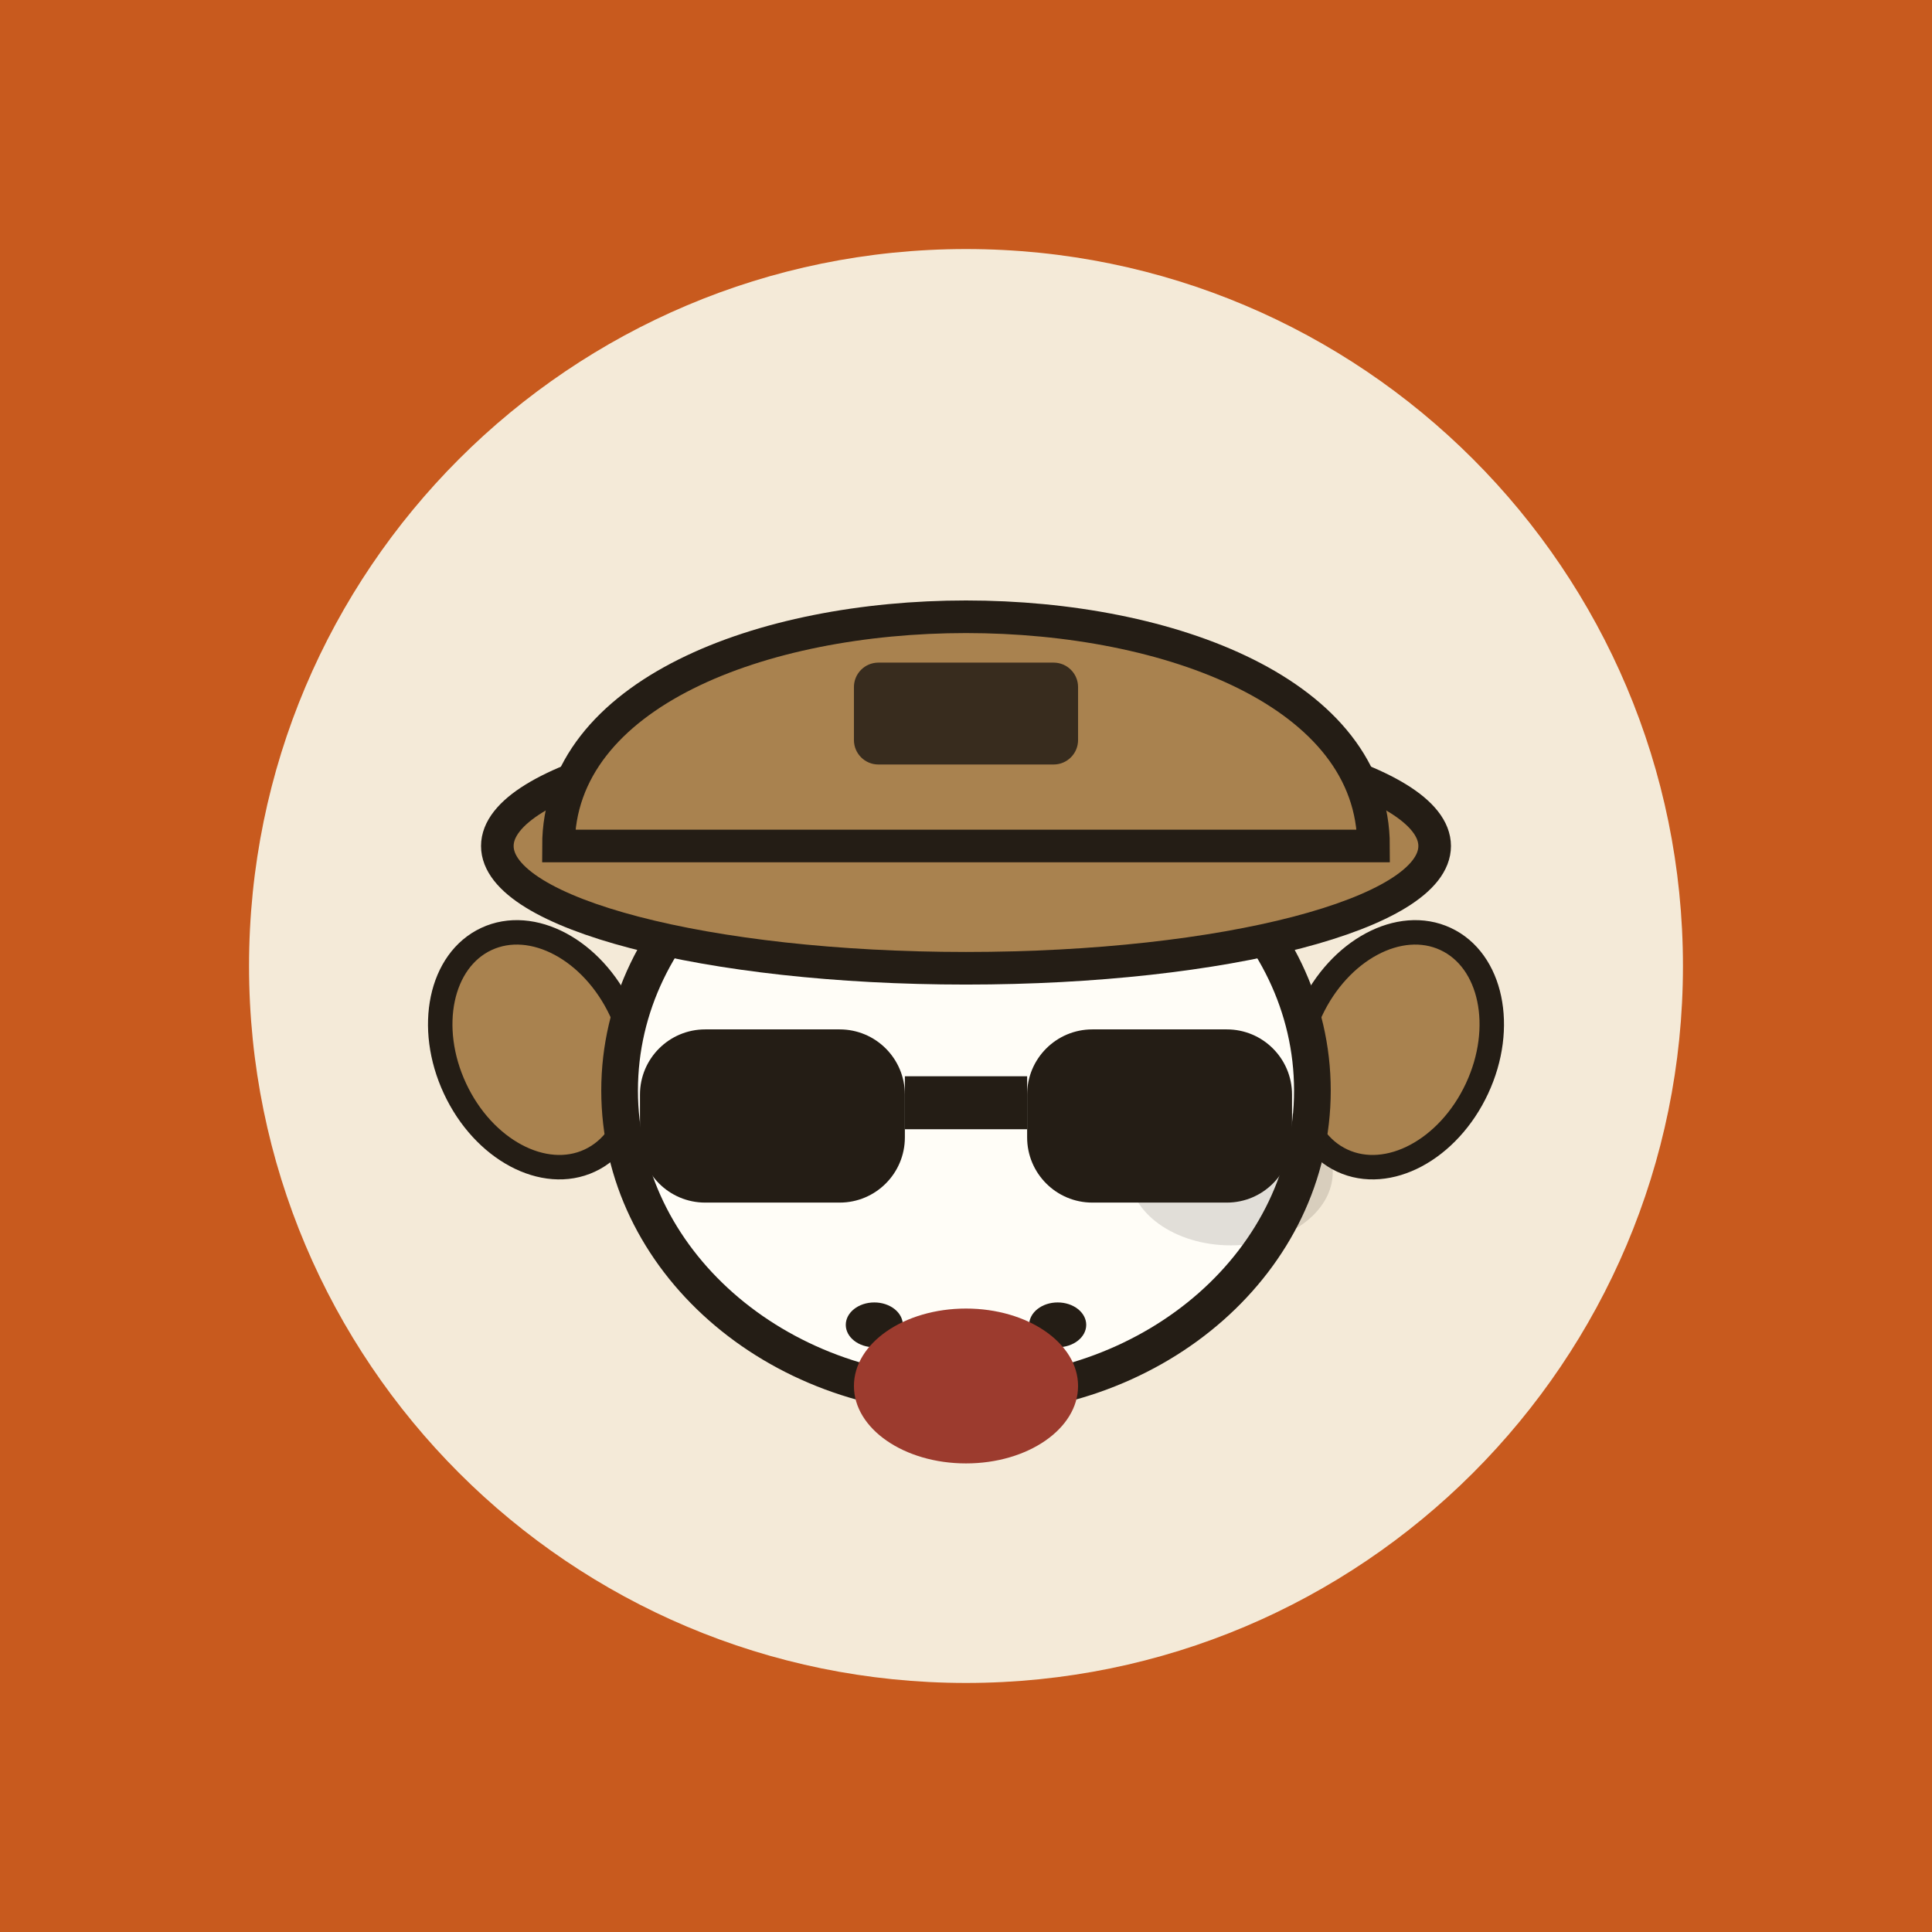
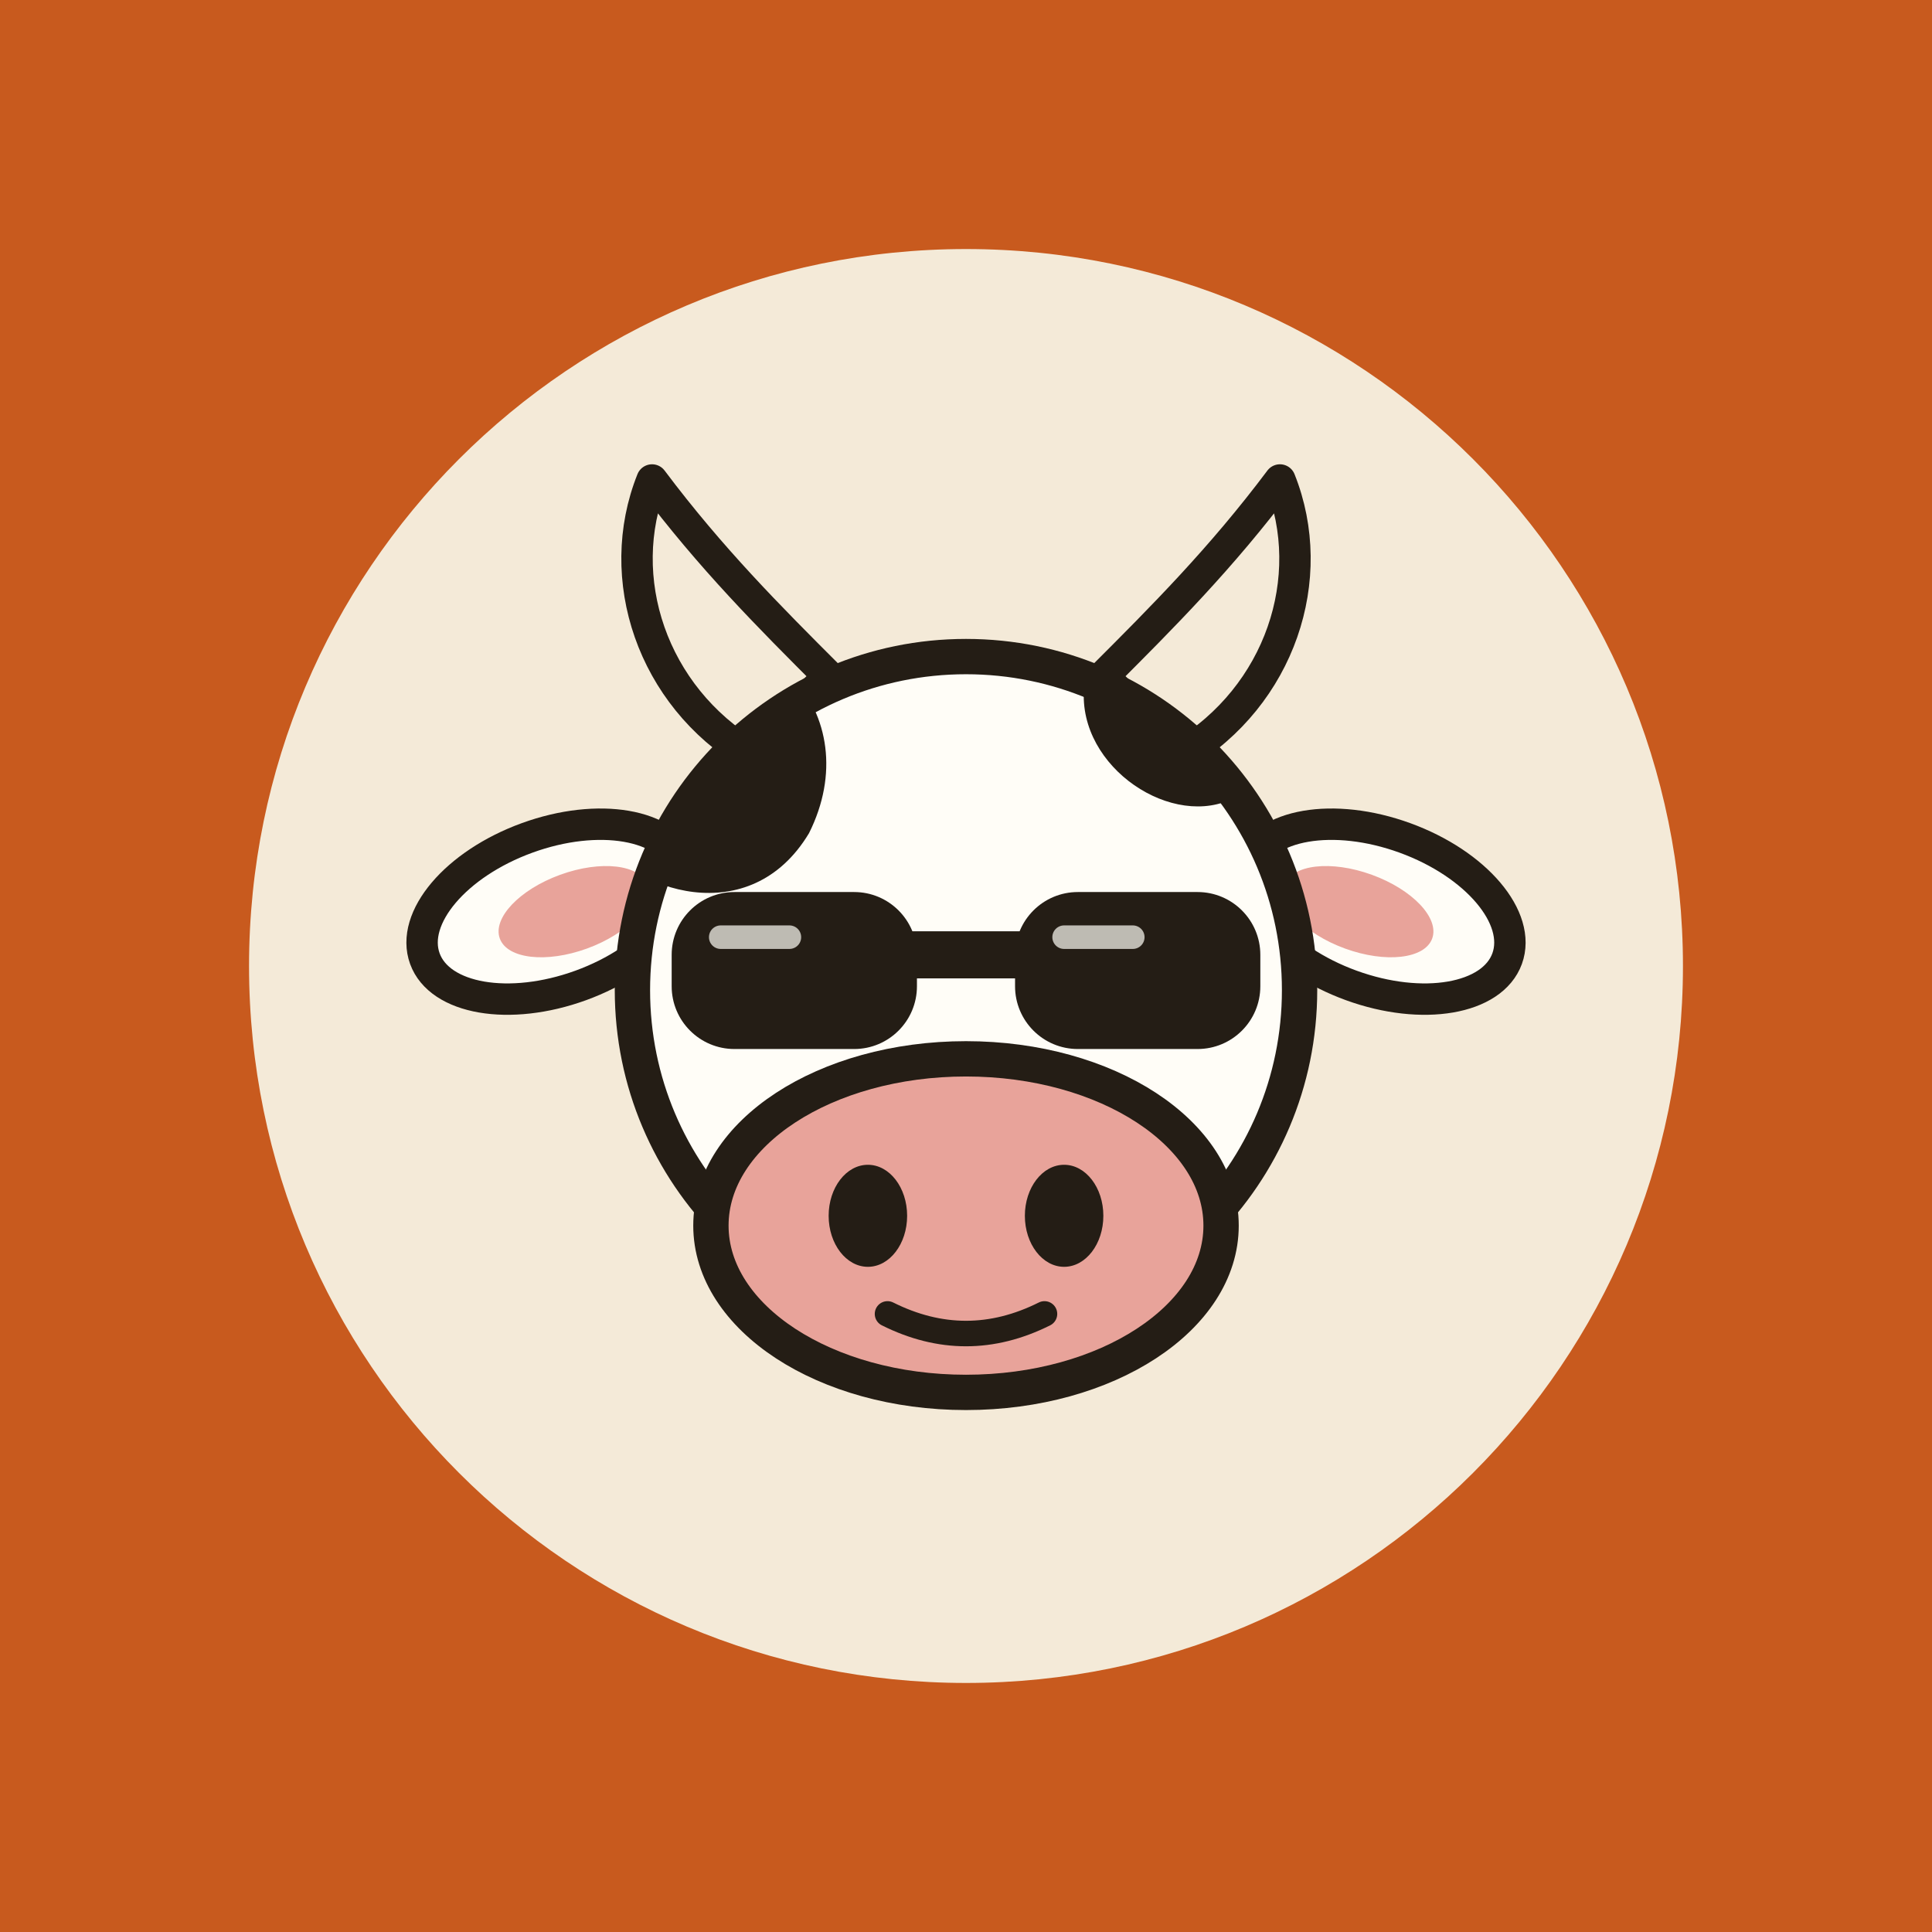
<svg xmlns="http://www.w3.org/2000/svg" viewBox="0 0 512 512">
  <rect width="512" height="512" fill="#c85a1e" />
  <circle cx="256" cy="256" r="190" fill="#f4ead8" />
-   <g transform="translate(256 262) scale(5.4) translate(-30 -32)">
-     <ellipse cx="9" cy="35" rx="4.5" ry="6" transform="rotate(-25 9 35)" fill="#a9824f" stroke="#241d15" stroke-width="1.2" />
-     <ellipse cx="51" cy="35" rx="4.5" ry="6" transform="rotate(25 51 35)" fill="#a9824f" stroke="#241d15" stroke-width="1.2" />
-     <ellipse cx="30" cy="37" rx="17" ry="15" fill="#fffdf7" stroke="#241d15" stroke-width="1.8" />
-     <ellipse cx="43" cy="41" rx="5" ry="3.6" fill="#241d15" opacity="0.14" />
-     <ellipse cx="30" cy="25" rx="23" ry="6" fill="#a9824f" stroke="#241d15" stroke-width="1.6" />
-     <path d="M10,25 C10,10 50,10 50,25 Z" fill="#a9824f" stroke="#241d15" stroke-width="1.6" />
-     <rect x="24.5" y="16" width="11" height="5" rx="1.2" fill="#241d15" opacity="0.85" />
-     <rect x="14" y="34" width="13" height="8.5" rx="3.2" fill="#241d15" />
-     <rect x="33" y="34" width="13" height="8.5" rx="3.2" fill="#241d15" />
-     <rect x="27" y="36.3" width="6" height="2.6" fill="#241d15" />
-     <ellipse cx="25.5" cy="48.5" rx="1.4" ry="1.1" fill="#241d15" />
-     <ellipse cx="34.5" cy="48.5" rx="1.4" ry="1.1" fill="#241d15" />
-     <ellipse cx="30" cy="51.5" rx="5.5" ry="3.8" fill="#9c3b2e" />
+   <g transform="translate(100 96) scale(5.2)">
+     <defs>
+       <clipPath id="headClip">
+         <ellipse cx="30" cy="32" rx="17" ry="17" />
+       </clipPath>
+     </defs>
+     <path d="M19,20 C14,17 12,11 14,6 C17,10 20,13 23,16 Z" fill="#f4ead8" stroke="#241d15" stroke-width="1.6" stroke-linejoin="round" />
+     <path d="M41,20 C46,17 48,11 46,6 C43,10 40,13 37,16 Z" fill="#f4ead8" stroke="#241d15" stroke-width="1.6" stroke-linejoin="round" />
+     <ellipse cx="9" cy="28" rx="7" ry="4" transform="rotate(-20 9 28)" fill="#fffdf7" stroke="#241d15" stroke-width="1.6" />
+     <ellipse cx="10" cy="28" rx="4" ry="2" transform="rotate(-20 10 28)" fill="#e8a39a" />
+     <ellipse cx="51" cy="28" rx="7" ry="4" transform="rotate(20 51 28)" fill="#fffdf7" stroke="#241d15" stroke-width="1.6" />
+     <ellipse cx="50" cy="28" rx="4" ry="2" transform="rotate(20 50 28)" fill="#e8a39a" />
+     <ellipse cx="30" cy="32" rx="17" ry="17" fill="#fffdf7" />
+     <g clip-path="url(#headClip)" fill="#241d15">
+       <path d="M12,14 C20,12 25,18 22,24 C19,29 13,27 11,24 Z" />
+       <path d="M38,13 C44,14 47,19 44,22 C41,24 36,21 36,17 Z" />
+     </g>
+     <ellipse cx="30" cy="32" rx="17" ry="17" fill="none" stroke="#241d15" stroke-width="1.8" />
+     <rect x="15" y="27" width="12.5" height="8" rx="3.2" fill="#241d15" />
+     <rect x="32.5" y="27" width="12.5" height="8" rx="3.2" fill="#241d15" />
+     <rect x="27" y="29" width="6" height="2.4" fill="#241d15" />
+     <path d="M17.5,29.3 L21,29.3" stroke="#fffdf7" stroke-width="1.2" stroke-linecap="round" opacity="0.7" />
+     <path d="M35,29.3 L38.5,29.3" stroke="#fffdf7" stroke-width="1.2" stroke-linecap="round" opacity="0.7" />
+     <ellipse cx="30" cy="44" rx="13" ry="8.5" fill="#e8a39a" stroke="#241d15" stroke-width="1.8" />
+     <ellipse cx="25" cy="43.5" rx="2" ry="2.6" fill="#241d15" />
+     <ellipse cx="35" cy="43.5" rx="2" ry="2.6" fill="#241d15" />
+     <path d="M26,48.5 Q30,50.5 34,48.5" fill="none" stroke="#241d15" stroke-width="1.3" stroke-linecap="round" />
  </g>
</svg>
